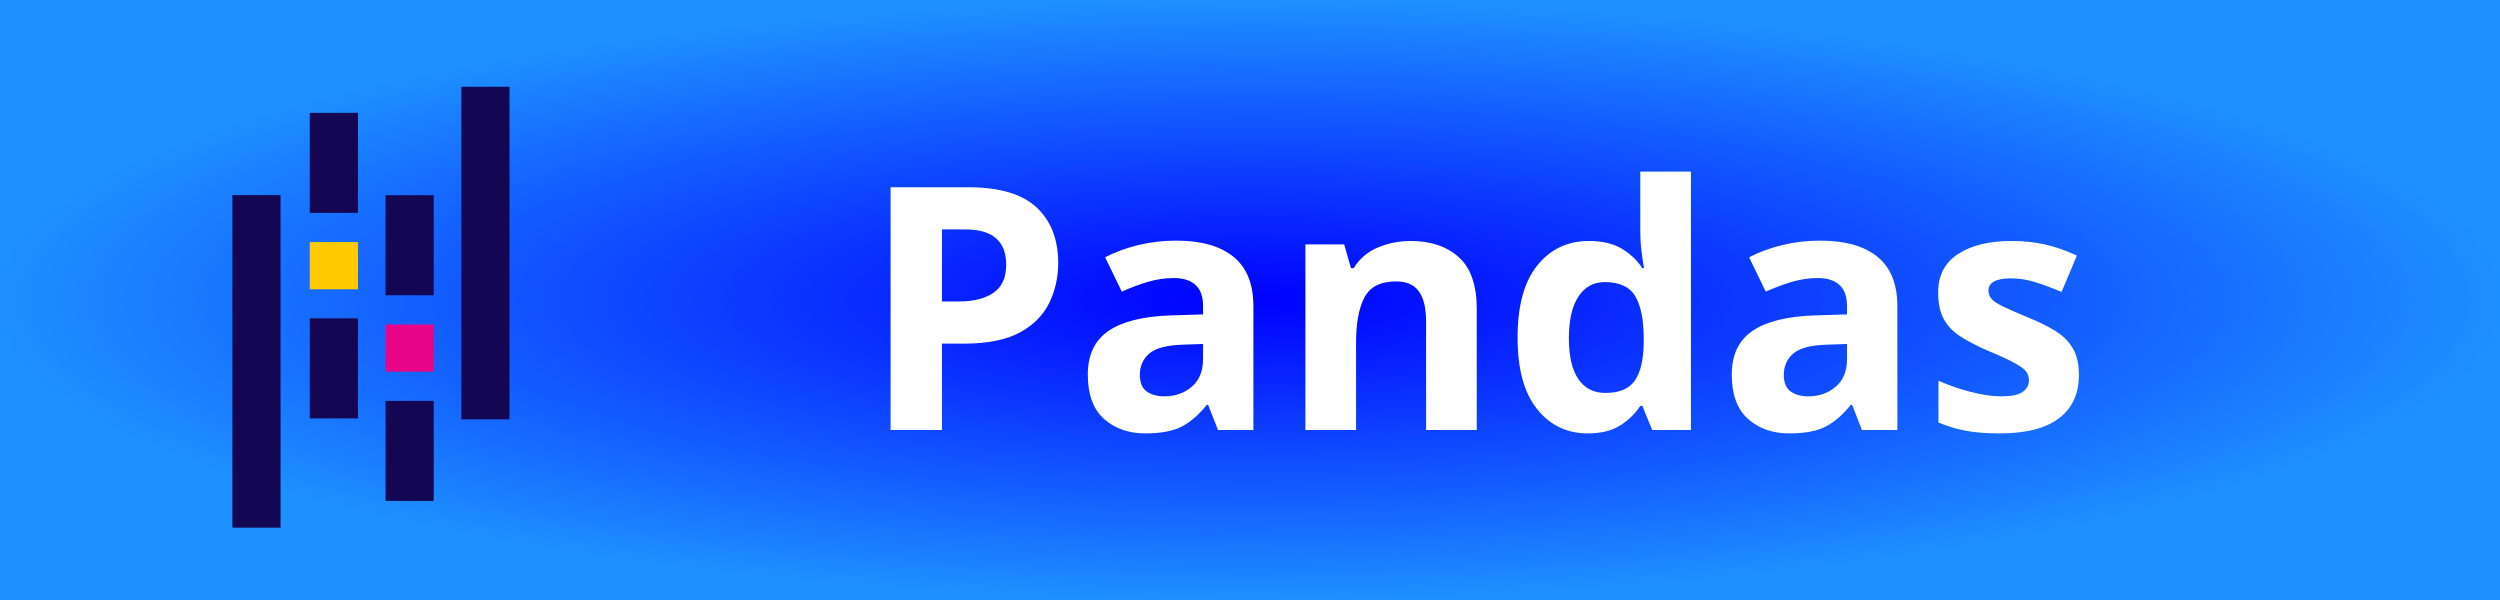
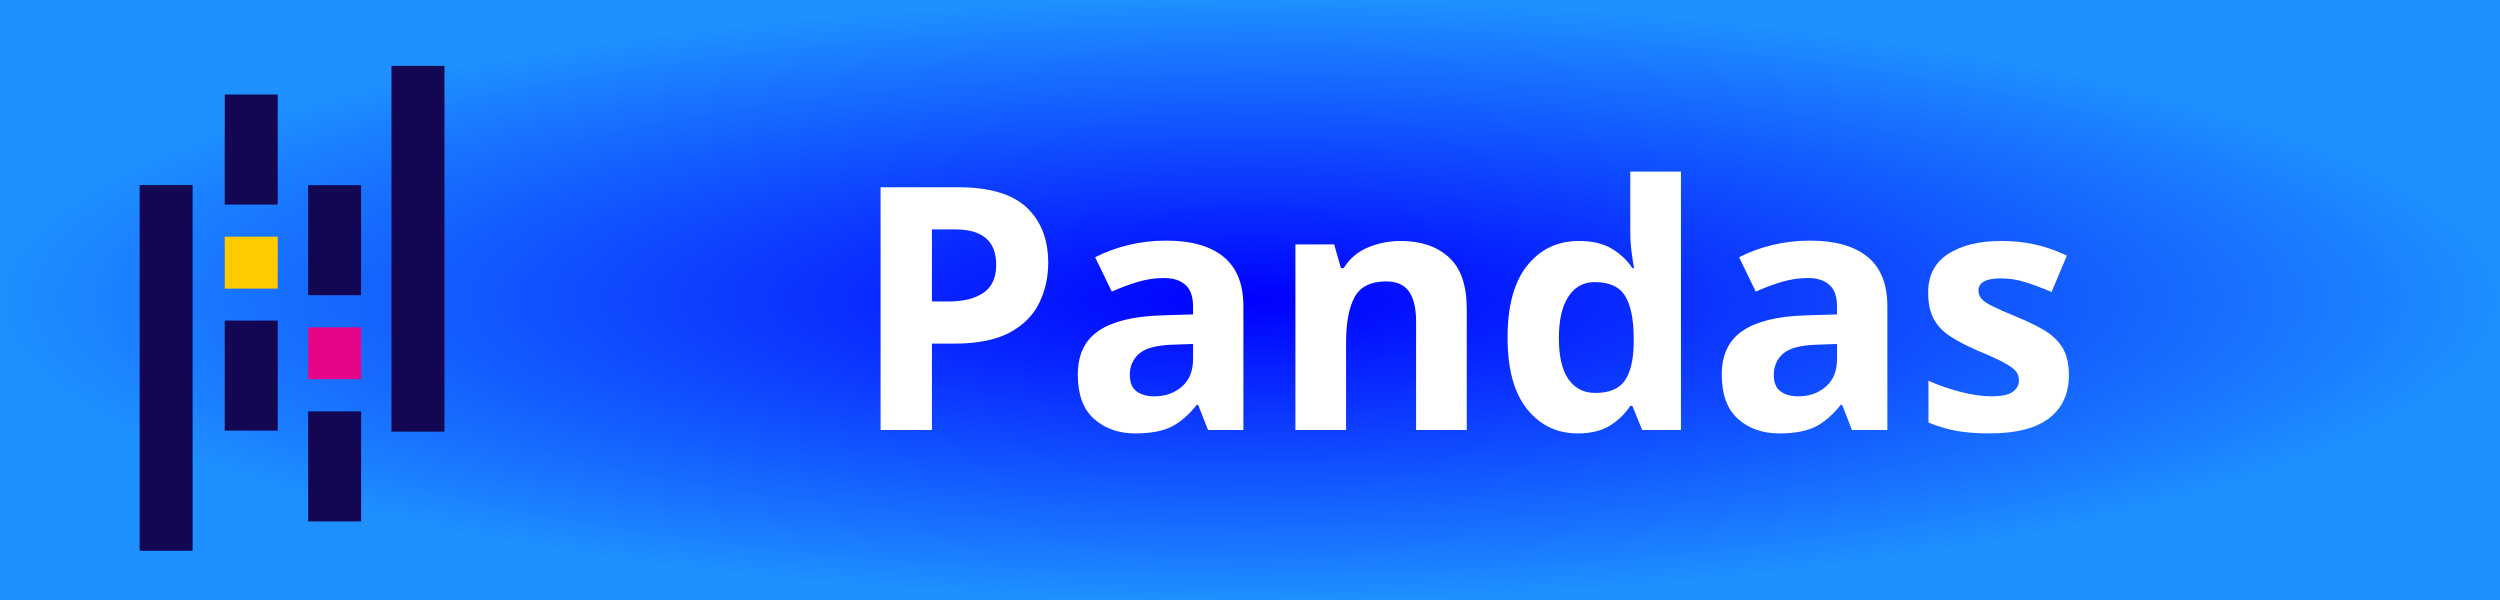
<svg xmlns="http://www.w3.org/2000/svg" width="125" height="30" role="img" aria-label="Pandas">
  <defs>
    <radialGradient id="boxFill" cx="50%" cy="50%" r="50%" fx="50%" fy="50%">
      <stop offset="0%" stop-color="#0000FF">
        <animate attributeName="stop-color" values="#00BFFF;#87CEFA;#4682B4;#0000FF;#1E90FF;#00BFFF" dur="4s" repeatCount="indefinite" />
      </stop>
      <stop offset="100%" stop-color="#1E90FF">
        <animate attributeName="stop-color" values="#87CEFA;#4682B4;#5F9EA0;#1E90FF;#00BFFF;#87CEFA" dur="4s" repeatCount="indefinite" />
      </stop>
    </radialGradient>
  </defs>
  <style>
        .cls-1{fill:#130754;}.cls-2{fill:#ffca00;}.cls-3{fill:#e70488;}</style>
  <rect x="0" y="0" width="125" height="30" fill="url(#boxFill)" />
-   <g transform="translate(8, -1.2) scale(0.1)">
+   <g transform="translate(3, -2.8) scale(0.11)">
    <rect class="cls-1" x="74.88" y="68.42" width="24.09" height="50.02" />
    <rect class="cls-1" x="74.88" y="171.17" width="24.09" height="50.02" />
    <rect class="cls-2" x="74.88" y="133.04" width="24.09" height="23.6" />
    <rect class="cls-1" x="36.19" y="109.55" width="24.09" height="166.27" />
    <rect class="cls-1" x="112.78" y="212.44" width="24.09" height="50.02" />
    <rect class="cls-1" x="112.78" y="109.61" width="24.09" height="50.02" />
    <rect class="cls-3" x="112.78" y="174.23" width="24.09" height="23.6" />
    <rect class="cls-1" x="150.67" y="55.39" width="24.09" height="166.27" />
  </g>
-   <text transform="scale(0.1)" x="430" y="215" fill="#fff" font-size="170" font-weight="600" font-family="Tahoma, Geneva, sans-serif">
+   <text transform="scale(0.1)" x="425" y="215" fill="#fff" font-size="170" font-weight="600" font-family="Tahoma, Geneva, sans-serif">
        Pandas
    </text>
</svg>
